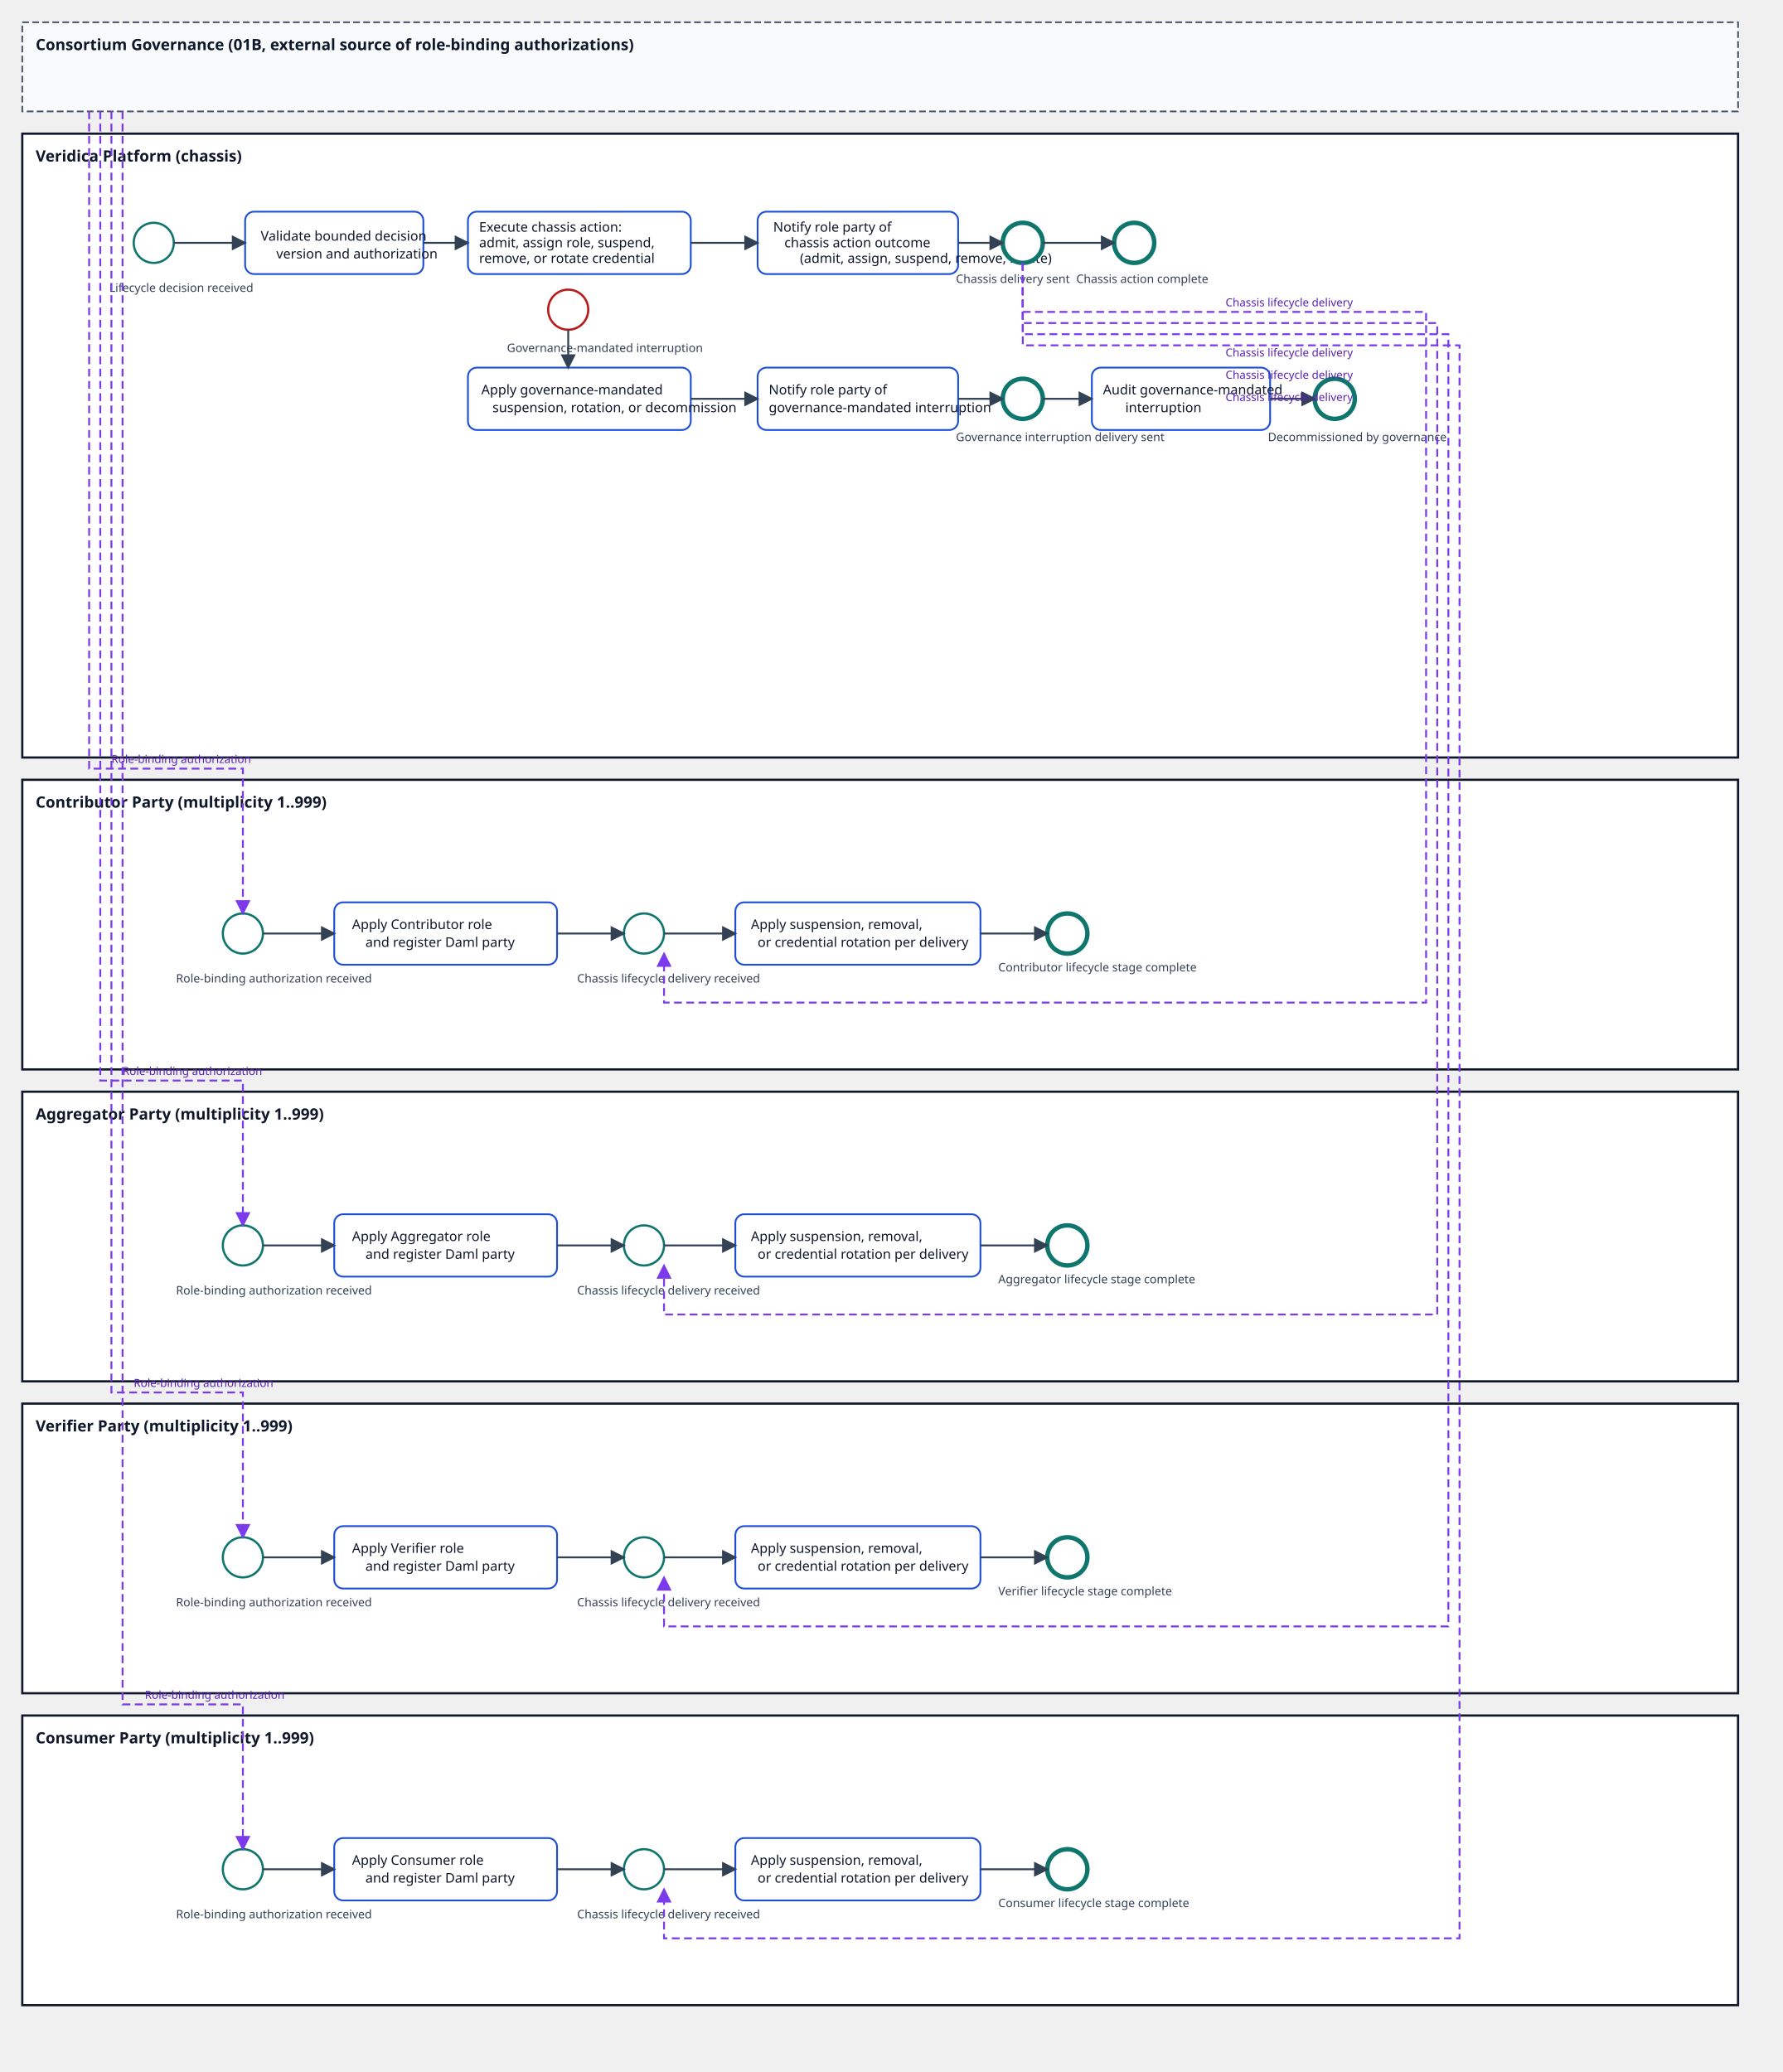
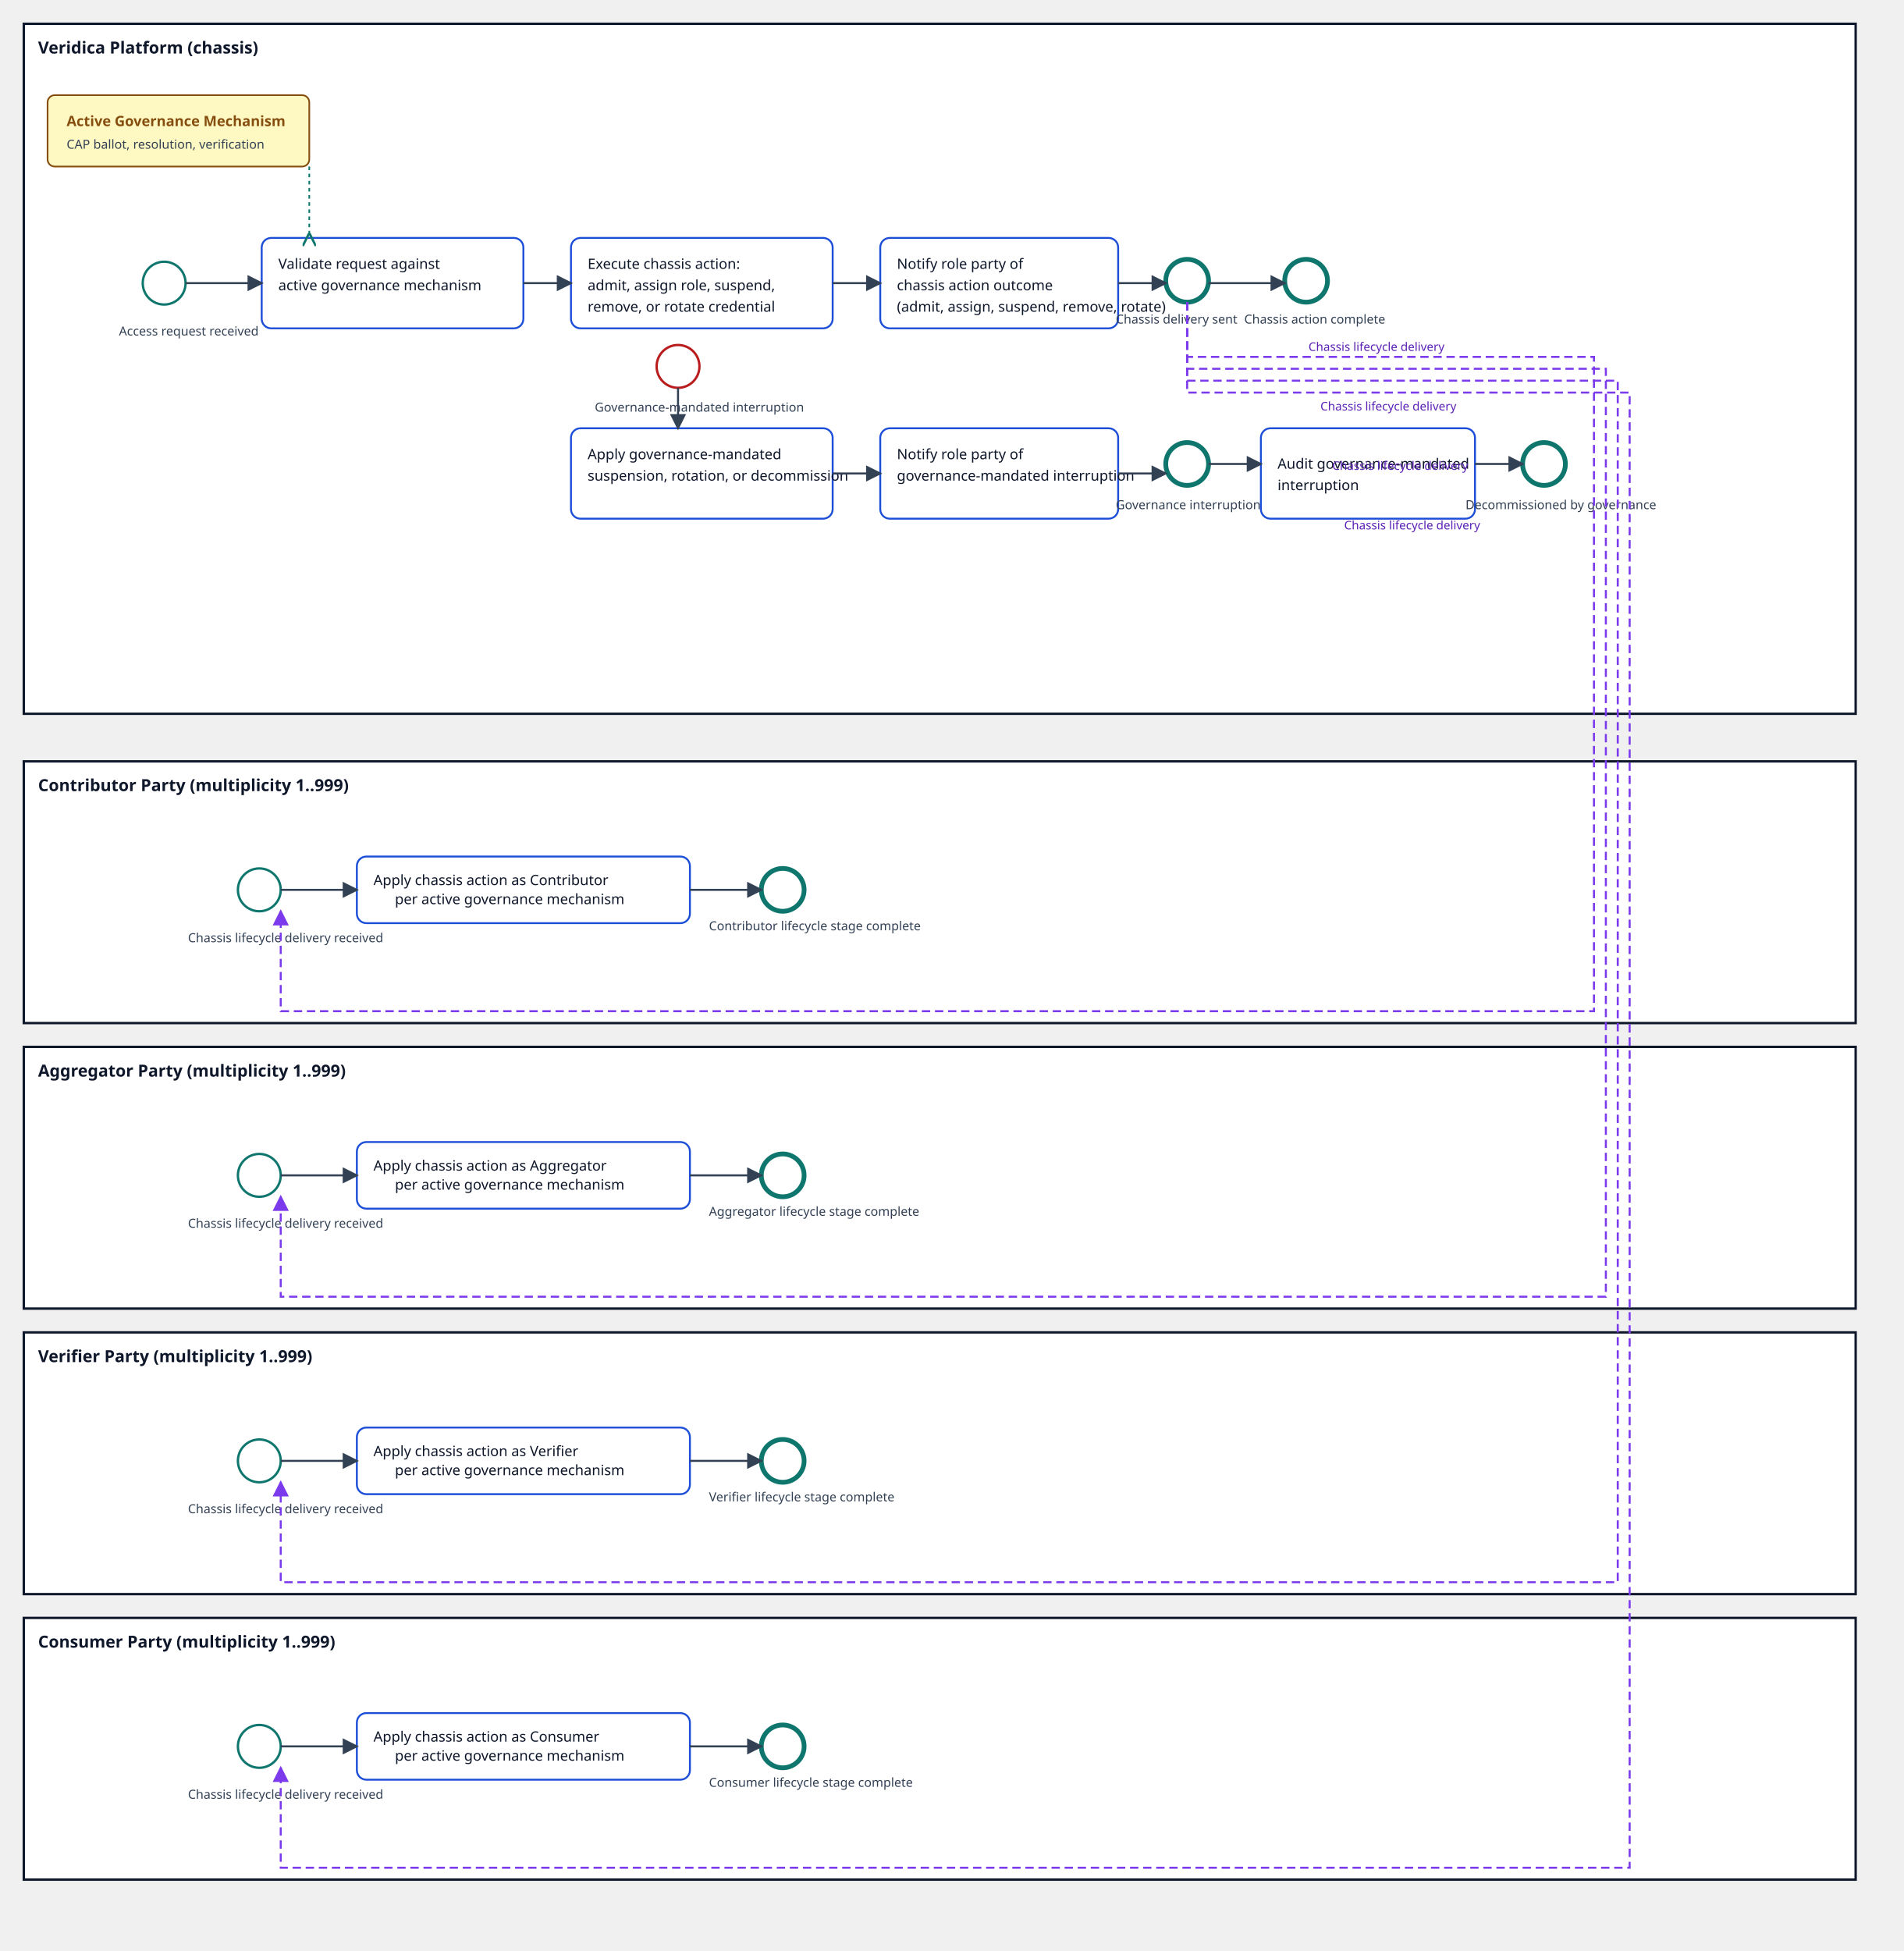
- <svg xmlns="http://www.w3.org/2000/svg" width="1600" height="1860" viewBox="0 0 1600 1860" role="img" aria-labelledby="title desc">
+ <svg xmlns="http://www.w3.org/2000/svg" width="1600" height="1640" viewBox="0 0 1600 1640" role="img" aria-labelledby="title desc">
  <defs>
    <marker id="arrow" markerWidth="8" markerHeight="8" refX="7" refY="4" orient="auto">
      <path d="M0 0L8 4L0 8Z" fill="#334155" />
    </marker>
    <marker id="message-arrow" markerWidth="8" markerHeight="8" refX="7" refY="4" orient="auto">
      <path d="M0 0L8 4L0 8Z" fill="#7c3aed" />
    </marker>
-     <style>.pool{fill:#fff;stroke:#0f172a;stroke-width:2}.external-pool{fill:#f8fafc;stroke:#475569;stroke-width:1.5;stroke-dasharray:6 3}.task{fill:#fff;stroke:#1d4ed8;stroke-width:1.6}.event{fill:#fff;stroke:#0f766e;stroke-width:2}.boundary{fill:#fff;stroke:#b91c1c;stroke-width:2}.end{stroke-width:4}.flow{fill:none;stroke:#334155;stroke-width:1.7;marker-end:url(#arrow)}.message{fill:none;stroke:#7c3aed;stroke-width:1.7;stroke-dasharray:7 4;marker-end:url(#message-arrow)}.t{font:12px sans-serif;fill:#0f172a}.s{font:10.5px sans-serif;fill:#334155}.poolname{font:bold 14px sans-serif;fill:#0f172a}.label{font:10px sans-serif;fill:#5b21b6}</style>
+     <marker id="assoc-arrow" markerWidth="8" markerHeight="8" refX="3" refY="4" orient="auto">
+       <path d="M8 0L0 4L8 8" fill="none" stroke="#0f766e" stroke-width="1.4" />
+     </marker>
+     <style>.pool{fill:#fff;stroke:#0f172a;stroke-width:2}.task{fill:#fff;stroke:#1d4ed8;stroke-width:1.6}.event{fill:#fff;stroke:#0f766e;stroke-width:2}.boundary{fill:#fff;stroke:#b91c1c;stroke-width:2}.end{stroke-width:4}.flow{fill:none;stroke:#334155;stroke-width:1.7;marker-end:url(#arrow)}.message{fill:none;stroke:#7c3aed;stroke-width:1.7;stroke-dasharray:7 4;marker-end:url(#message-arrow)}.assoc{fill:none;stroke:#0f766e;stroke-width:1.4;stroke-dasharray:3 3;marker-end:url(#assoc-arrow)}.dataobject{fill:#fef9c3;stroke:#854d0e;stroke-width:1.4}.t{font:12px sans-serif;fill:#0f172a}.s{font:10.5px sans-serif;fill:#334155}.poolname{font:bold 14px sans-serif;fill:#0f172a}.label{font:10px sans-serif;fill:#5b21b6}.doname{font:bold 12px sans-serif;fill:#854d0e}</style>
  </defs>
-   <g id="DI_Governance_External">
-     <rect class="external-pool" x="20" y="20" width="1540" height="80" />
-     <text class="poolname" x="32" y="45">Consortium Governance (01B, external source of role-binding authorizations)</text>
+   <g id="DI_Participant_VeridicaPlatform">
+     <rect class="pool" x="20" y="20" width="1540" height="580" />
+     <text class="poolname" x="32" y="45">Veridica Platform (chassis)</text>
  </g>
-   <g id="DI_VeridicaPlatform">
-     <rect class="pool" x="20" y="120" width="1540" height="560" />
-     <text class="poolname" x="32" y="145">Veridica Platform (chassis)</text>
-   </g>
-   <g id="DI_Participant_Process_ContributorParty">
-     <rect class="pool" x="20" y="700" width="1540" height="260" />
-     <text class="poolname" x="32" y="725">Contributor Party (multiplicity 1..999)</text>
-   </g>
-   <g id="DI_Participant_Process_AggregatorParty">
-     <rect class="pool" x="20" y="980" width="1540" height="260" />
-     <text class="poolname" x="32" y="1005">Aggregator Party (multiplicity 1..999)</text>
-   </g>
-   <g id="DI_Participant_Process_VerifierParty">
-     <rect class="pool" x="20" y="1260" width="1540" height="260" />
-     <text class="poolname" x="32" y="1285">Verifier Party (multiplicity 1..999)</text>
-   </g>
-   <g id="DI_Participant_Process_ConsumerParty">
-     <rect class="pool" x="20" y="1540" width="1540" height="260" />
-     <text class="poolname" x="32" y="1565">Consumer Party (multiplicity 1..999)</text>
+   <g id="DI_DataObject_ActiveMechanism">
+     <rect class="dataobject" x="40" y="80" width="220" height="60" rx="6" />
+     <text class="doname" x="56" y="106">Active Governance Mechanism</text>
+     <text class="s" x="56" y="125">CAP ballot, resolution, verification</text>
  </g>
  <g id="DI_VP_DecisionReceived">
-     <circle class="event" cx="138" cy="218" r="18" />
-     <text class="s" x="98" y="262">Lifecycle decision received</text>
+     <circle class="event" cx="138" cy="238" r="18" />
+     <text class="s" x="100" y="282">Access request received</text>
  </g>
  <g id="DI_VP_Validate">
-     <rect class="task" x="220" y="190" width="160" height="56" rx="8" />
-     <text class="t" x="234" y="216">Validate bounded decision</text>
-     <text class="t" x="248" y="232">version and authorization</text>
+     <rect class="task" x="220" y="200" width="220" height="76" rx="8" />
+     <text class="t" x="234" y="226">Validate request against</text>
+     <text class="t" x="234" y="244">active governance mechanism</text>
  </g>
  <g id="DI_VP_Execute">
-     <rect class="task" x="420" y="190" width="200" height="56" rx="8" />
-     <text class="t" x="430" y="208">Execute chassis action:</text>
-     <text class="t" x="430" y="222">admit, assign role, suspend,</text>
-     <text class="t" x="430" y="236">remove, or rotate credential</text>
+     <rect class="task" x="480" y="200" width="220" height="76" rx="8" />
+     <text class="t" x="494" y="226">Execute chassis action:</text>
+     <text class="t" x="494" y="244">admit, assign role, suspend,</text>
+     <text class="t" x="494" y="262">remove, or rotate credential</text>
  </g>
  <g id="DI_VP_GovernanceInterruption">
-     <circle class="boundary" cx="510" cy="278" r="18" />
-     <text class="s" x="455" y="316">Governance-mandated interruption</text>
+     <circle class="boundary" cx="570" cy="308" r="18" />
+     <text class="s" x="500" y="346">Governance-mandated interruption</text>
  </g>
  <g id="DI_VP_ApplyInterruption">
-     <rect class="task" x="420" y="330" width="200" height="56" rx="8" />
-     <text class="t" x="432" y="354">Apply governance-mandated</text>
-     <text class="t" x="442" y="370">suspension, rotation, or decommission</text>
+     <rect class="task" x="480" y="360" width="220" height="76" rx="8" />
+     <text class="t" x="494" y="386">Apply governance-mandated</text>
+     <text class="t" x="494" y="404">suspension, rotation, or decommission</text>
  </g>
  <g id="DI_VP_NotifyInterruption">
-     <rect class="task" x="680" y="330" width="180" height="56" rx="8" />
-     <text class="t" x="690" y="354">Notify role party of</text>
-     <text class="t" x="690" y="370">governance-mandated interruption</text>
+     <rect class="task" x="740" y="360" width="200" height="76" rx="8" />
+     <text class="t" x="754" y="386">Notify role party of</text>
+     <text class="t" x="754" y="404">governance-mandated interruption</text>
  </g>
  <g id="DI_VP_NotifyInterruptionSent">
-     <circle class="event end" cx="918" cy="358" r="18" />
-     <text class="s" x="858" y="396">Governance interruption delivery sent</text>
+     <circle class="event end" cx="998" cy="390" r="18" />
+     <text class="s" x="938" y="428">Governance interruption delivery sent</text>
  </g>
  <g id="DI_VP_AuditInterruption">
-     <rect class="task" x="980" y="330" width="160" height="56" rx="8" />
-     <text class="t" x="990" y="354">Audit governance-mandated</text>
-     <text class="t" x="1010" y="370">interruption</text>
+     <rect class="task" x="1060" y="360" width="180" height="76" rx="8" />
+     <text class="t" x="1074" y="394">Audit governance-mandated</text>
+     <text class="t" x="1074" y="412">interruption</text>
  </g>
  <g id="DI_VP_Decommissioned">
-     <circle class="event end" cx="1198" cy="358" r="18" />
-     <text class="s" x="1138" y="396">Decommissioned by governance</text>
+     <circle class="event end" cx="1298" cy="390" r="18" />
+     <text class="s" x="1232" y="428">Decommissioned by governance</text>
  </g>
  <g id="DI_VP_Notify">
-     <rect class="task" x="680" y="190" width="180" height="56" rx="8" />
-     <text class="t" x="694" y="208">Notify role party of</text>
-     <text class="t" x="704" y="222">chassis action outcome</text>
-     <text class="t" x="718" y="236">(admit, assign, suspend, remove, rotate)</text>
+     <rect class="task" x="740" y="200" width="200" height="76" rx="8" />
+     <text class="t" x="754" y="226">Notify role party of</text>
+     <text class="t" x="754" y="244">chassis action outcome</text>
+     <text class="t" x="754" y="262">(admit, assign, suspend, remove, rotate)</text>
  </g>
  <g id="DI_VP_NotifySent">
-     <circle class="event end" cx="918" cy="218" r="18" />
-     <text class="s" x="858" y="254">Chassis delivery sent</text>
+     <circle class="event end" cx="998" cy="236" r="18" />
+     <text class="s" x="938" y="272">Chassis delivery sent</text>
  </g>
  <g id="DI_VP_End">
-     <circle class="event end" cx="1018" cy="218" r="18" />
-     <text class="s" x="966" y="254">Chassis action complete</text>
+     <circle class="event end" cx="1098" cy="236" r="18" />
+     <text class="s" x="1046" y="272">Chassis action complete</text>
  </g>
-   <g id="DI_CP_RoleBindingReceived">
-     <circle class="event" cx="218" cy="838" r="18" />
-     <text class="s" x="158" y="882">Role-binding authorization received</text>
-   </g>
-   <g id="DI_CP_Apply">
-     <rect class="task" x="300" y="810" width="200" height="56" rx="8" />
-     <text class="t" x="316" y="834">Apply Contributor role</text>
-     <text class="t" x="328" y="850">and register Daml party</text>
+   <path id="DI_Assoc_MechanismToValidate" class="assoc" d="M260,140L260,200" />
+   <path id="DI_VP1" class="flow" d="M156,238L220,238" />
+   <path id="DI_VP2" class="flow" d="M440,238L480,238" />
+   <path id="DI_VP3" class="flow" d="M700,238L740,238" />
+   <path id="DI_VP4" class="flow" d="M940,238L980,238" />
+   <path id="DI_VP5" class="flow" d="M1016,238L1080,238" />
+   <path id="DI_VP_BI1" class="flow" d="M570,326L570,360" />
+   <path id="DI_VP_BI2" class="flow" d="M700,398L740,398" />
+   <path id="DI_VP_BI3" class="flow" d="M940,398L980,398" />
+   <path id="DI_VP_BI4" class="flow" d="M1016,390L1060,390" />
+   <path id="DI_VP_BI5" class="flow" d="M1240,390L1280,390" />
+   <g id="DI_Participant_Process_ContributorParty">
+     <rect class="pool" x="20" y="640" width="1540" height="220" />
+     <text class="poolname" x="32" y="665">Contributor Party (multiplicity 1..999)</text>
  </g>
  <g id="DI_CP_ChassisDeliveryReceived">
-     <circle class="event" cx="578" cy="838" r="18" />
-     <text class="s" x="518" y="882">Chassis lifecycle delivery received</text>
+     <circle class="event" cx="218" cy="748" r="18" />
+     <text class="s" x="158" y="792">Chassis lifecycle delivery received</text>
  </g>
  <g id="DI_CP_ApplyDelivery">
-     <rect class="task" x="660" y="810" width="220" height="56" rx="8" />
-     <text class="t" x="674" y="834">Apply suspension, removal,</text>
-     <text class="t" x="680" y="850">or credential rotation per delivery</text>
+     <rect class="task" x="300" y="720" width="280" height="56" rx="8" />
+     <text class="t" x="314" y="744">Apply chassis action as Contributor</text>
+     <text class="t" x="332" y="760">per active governance mechanism</text>
  </g>
  <g id="DI_CP_End">
-     <circle class="event end" cx="958" cy="838" r="18" />
-     <text class="s" x="896" y="872">Contributor lifecycle stage complete</text>
+     <circle class="event end" cx="658" cy="748" r="18" />
+     <text class="s" x="596" y="782">Contributor lifecycle stage complete</text>
  </g>
-   <g id="DI_AG_RoleBindingReceived">
-     <circle class="event" cx="218" cy="1118" r="18" />
-     <text class="s" x="158" y="1162">Role-binding authorization received</text>
-   </g>
-   <g id="DI_AG_Apply">
-     <rect class="task" x="300" y="1090" width="200" height="56" rx="8" />
-     <text class="t" x="316" y="1114">Apply Aggregator role</text>
-     <text class="t" x="328" y="1130">and register Daml party</text>
+   <path id="DI_CP1" class="flow" d="M236,748L300,748" />
+   <path id="DI_CP2" class="flow" d="M580,748L640,748" />
+   <g id="DI_Participant_Process_AggregatorParty">
+     <rect class="pool" x="20" y="880" width="1540" height="220" />
+     <text class="poolname" x="32" y="905">Aggregator Party (multiplicity 1..999)</text>
  </g>
  <g id="DI_AG_ChassisDeliveryReceived">
-     <circle class="event" cx="578" cy="1118" r="18" />
-     <text class="s" x="518" y="1162">Chassis lifecycle delivery received</text>
+     <circle class="event" cx="218" cy="988" r="18" />
+     <text class="s" x="158" y="1032">Chassis lifecycle delivery received</text>
  </g>
  <g id="DI_AG_ApplyDelivery">
-     <rect class="task" x="660" y="1090" width="220" height="56" rx="8" />
-     <text class="t" x="674" y="1114">Apply suspension, removal,</text>
-     <text class="t" x="680" y="1130">or credential rotation per delivery</text>
+     <rect class="task" x="300" y="960" width="280" height="56" rx="8" />
+     <text class="t" x="314" y="984">Apply chassis action as Aggregator</text>
+     <text class="t" x="332" y="1000">per active governance mechanism</text>
  </g>
  <g id="DI_AG_End">
-     <circle class="event end" cx="958" cy="1118" r="18" />
-     <text class="s" x="896" y="1152">Aggregator lifecycle stage complete</text>
+     <circle class="event end" cx="658" cy="988" r="18" />
+     <text class="s" x="596" y="1022">Aggregator lifecycle stage complete</text>
  </g>
-   <g id="DI_VR_RoleBindingReceived">
-     <circle class="event" cx="218" cy="1398" r="18" />
-     <text class="s" x="158" y="1442">Role-binding authorization received</text>
-   </g>
-   <g id="DI_VR_Apply">
-     <rect class="task" x="300" y="1370" width="200" height="56" rx="8" />
-     <text class="t" x="316" y="1394">Apply Verifier role</text>
-     <text class="t" x="328" y="1410">and register Daml party</text>
+   <path id="DI_AG1" class="flow" d="M236,988L300,988" />
+   <path id="DI_AG2" class="flow" d="M580,988L640,988" />
+   <g id="DI_Participant_Process_VerifierParty">
+     <rect class="pool" x="20" y="1120" width="1540" height="220" />
+     <text class="poolname" x="32" y="1145">Verifier Party (multiplicity 1..999)</text>
  </g>
  <g id="DI_VR_ChassisDeliveryReceived">
-     <circle class="event" cx="578" cy="1398" r="18" />
-     <text class="s" x="518" y="1442">Chassis lifecycle delivery received</text>
+     <circle class="event" cx="218" cy="1228" r="18" />
+     <text class="s" x="158" y="1272">Chassis lifecycle delivery received</text>
  </g>
  <g id="DI_VR_ApplyDelivery">
-     <rect class="task" x="660" y="1370" width="220" height="56" rx="8" />
-     <text class="t" x="674" y="1394">Apply suspension, removal,</text>
-     <text class="t" x="680" y="1410">or credential rotation per delivery</text>
+     <rect class="task" x="300" y="1200" width="280" height="56" rx="8" />
+     <text class="t" x="314" y="1224">Apply chassis action as Verifier</text>
+     <text class="t" x="332" y="1240">per active governance mechanism</text>
  </g>
  <g id="DI_VR_End">
-     <circle class="event end" cx="958" cy="1398" r="18" />
-     <text class="s" x="896" y="1432">Verifier lifecycle stage complete</text>
+     <circle class="event end" cx="658" cy="1228" r="18" />
+     <text class="s" x="596" y="1262">Verifier lifecycle stage complete</text>
  </g>
-   <g id="DI_CS_RoleBindingReceived">
-     <circle class="event" cx="218" cy="1678" r="18" />
-     <text class="s" x="158" y="1722">Role-binding authorization received</text>
-   </g>
-   <g id="DI_CS_Apply">
-     <rect class="task" x="300" y="1650" width="200" height="56" rx="8" />
-     <text class="t" x="316" y="1674">Apply Consumer role</text>
-     <text class="t" x="328" y="1690">and register Daml party</text>
+   <path id="DI_VR1" class="flow" d="M236,1228L300,1228" />
+   <path id="DI_VR2" class="flow" d="M580,1228L640,1228" />
+   <g id="DI_Participant_Process_ConsumerParty">
+     <rect class="pool" x="20" y="1360" width="1540" height="220" />
+     <text class="poolname" x="32" y="1385">Consumer Party (multiplicity 1..999)</text>
  </g>
  <g id="DI_CS_ChassisDeliveryReceived">
-     <circle class="event" cx="578" cy="1678" r="18" />
-     <text class="s" x="518" y="1722">Chassis lifecycle delivery received</text>
+     <circle class="event" cx="218" cy="1468" r="18" />
+     <text class="s" x="158" y="1512">Chassis lifecycle delivery received</text>
  </g>
  <g id="DI_CS_ApplyDelivery">
-     <rect class="task" x="660" y="1650" width="220" height="56" rx="8" />
-     <text class="t" x="674" y="1674">Apply suspension, removal,</text>
-     <text class="t" x="680" y="1690">or credential rotation per delivery</text>
+     <rect class="task" x="300" y="1440" width="280" height="56" rx="8" />
+     <text class="t" x="314" y="1464">Apply chassis action as Consumer</text>
+     <text class="t" x="332" y="1480">per active governance mechanism</text>
  </g>
  <g id="DI_CS_End">
-     <circle class="event end" cx="958" cy="1678" r="18" />
-     <text class="s" x="896" y="1712">Consumer lifecycle stage complete</text>
+     <circle class="event end" cx="658" cy="1468" r="18" />
+     <text class="s" x="596" y="1502">Consumer lifecycle stage complete</text>
  </g>
-   <path id="DI_VP1" class="flow" d="M156,218L220,218" />
-   <path id="DI_VP2" class="flow" d="M380,218L420,218" />
-   <path id="DI_VP3" class="flow" d="M620,218L680,218" />
-   <path id="DI_VP4" class="flow" d="M860,218L900,218" />
-   <path id="DI_VP5" class="flow" d="M936,218L1000,218" />
-   <path id="DI_VP_BI1" class="flow" d="M510,296L510,330" />
-   <path id="DI_VP_BI2" class="flow" d="M620,358L680,358" />
-   <path id="DI_VP_BI3" class="flow" d="M860,358L900,358" />
-   <path id="DI_VP_BI4" class="flow" d="M936,358L980,358" />
-   <path id="DI_VP_BI5" class="flow" d="M1140,358L1180,358" />
-   <path id="DI_CP1" class="flow" d="M236,838L300,838" />
-   <path id="DI_CP2" class="flow" d="M500,838L560,838" />
-   <path id="DI_CP3" class="flow" d="M596,838L660,838" />
-   <path id="DI_CP4" class="flow" d="M880,838L940,838" />
-   <path id="DI_AG1" class="flow" d="M236,1118L300,1118" />
-   <path id="DI_AG2" class="flow" d="M500,1118L560,1118" />
-   <path id="DI_AG3" class="flow" d="M596,1118L660,1118" />
-   <path id="DI_AG4" class="flow" d="M880,1118L940,1118" />
-   <path id="DI_VR1" class="flow" d="M236,1398L300,1398" />
-   <path id="DI_VR2" class="flow" d="M500,1398L560,1398" />
-   <path id="DI_VR3" class="flow" d="M596,1398L660,1398" />
-   <path id="DI_VR4" class="flow" d="M880,1398L940,1398" />
-   <path id="DI_CS1" class="flow" d="M236,1678L300,1678" />
-   <path id="DI_CS2" class="flow" d="M500,1678L560,1678" />
-   <path id="DI_CS3" class="flow" d="M596,1678L660,1678" />
-   <path id="DI_CS4" class="flow" d="M880,1678L940,1678" />
-   <path id="DI_MF_RoleBinding_Contributor" class="message" d="M80,100L80,690L218,690L218,820" />
-   <text class="label" x="100" y="685">Role-binding authorization</text>
-   <path id="DI_MF_RoleBinding_Aggregator" class="message" d="M90,100L90,970L218,970L218,1100" />
-   <text class="label" x="110" y="965">Role-binding authorization</text>
-   <path id="DI_MF_RoleBinding_Verifier" class="message" d="M100,100L100,1250L218,1250L218,1380" />
-   <text class="label" x="120" y="1245">Role-binding authorization</text>
-   <path id="DI_MF_RoleBinding_Consumer" class="message" d="M110,100L110,1530L218,1530L218,1660" />
-   <text class="label" x="130" y="1525">Role-binding authorization</text>
-   <path id="DI_MF_ChassisDelivery_Contributor" class="message" d="M918,236L918,280L1280,280L1280,900L596,900L596,856" />
-   <text class="label" x="1100" y="275">Chassis lifecycle delivery</text>
-   <path id="DI_MF_ChassisDelivery_Aggregator" class="message" d="M918,236L918,290L1290,290L1290,1180L596,1180L596,1136" />
-   <text class="label" x="1100" y="320">Chassis lifecycle delivery</text>
-   <path id="DI_MF_ChassisDelivery_Verifier" class="message" d="M918,236L918,300L1300,300L1300,1460L596,1460L596,1416" />
-   <text class="label" x="1100" y="340">Chassis lifecycle delivery</text>
-   <path id="DI_MF_ChassisDelivery_Consumer" class="message" d="M918,236L918,310L1310,310L1310,1740L596,1740L596,1696" />
-   <text class="label" x="1100" y="360">Chassis lifecycle delivery</text>
+   <path id="DI_CS1" class="flow" d="M236,1468L300,1468" />
+   <path id="DI_CS2" class="flow" d="M580,1468L640,1468" />
+   <path id="DI_MF_ChassisDelivery_Contributor" class="message" d="M998,254L998,300L1340,300L1340,850L236,850L236,766" />
+   <text class="label" x="1100" y="295">Chassis lifecycle delivery</text>
+   <path id="DI_MF_ChassisDelivery_Aggregator" class="message" d="M998,254L998,310L1350,310L1350,1090L236,1090L236,1006" />
+   <text class="label" x="1110" y="345">Chassis lifecycle delivery</text>
+   <path id="DI_MF_ChassisDelivery_Verifier" class="message" d="M998,254L998,320L1360,320L1360,1330L236,1330L236,1246" />
+   <text class="label" x="1120" y="395">Chassis lifecycle delivery</text>
+   <path id="DI_MF_ChassisDelivery_Consumer" class="message" d="M998,254L998,330L1370,330L1370,1570L236,1570L236,1486" />
+   <text class="label" x="1130" y="445">Chassis lifecycle delivery</text>
</svg>
